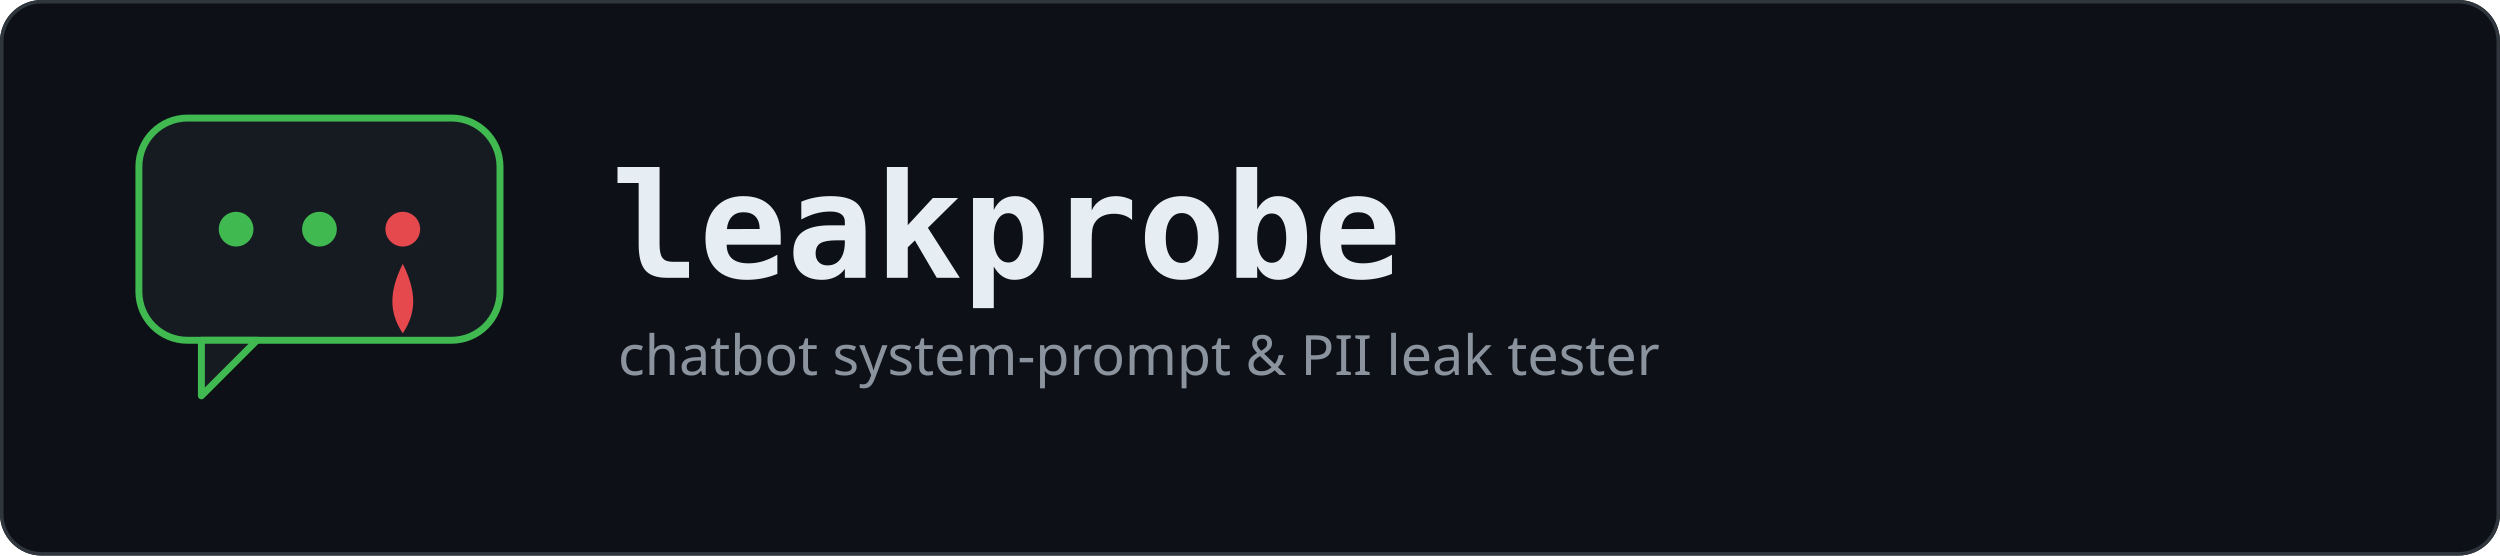
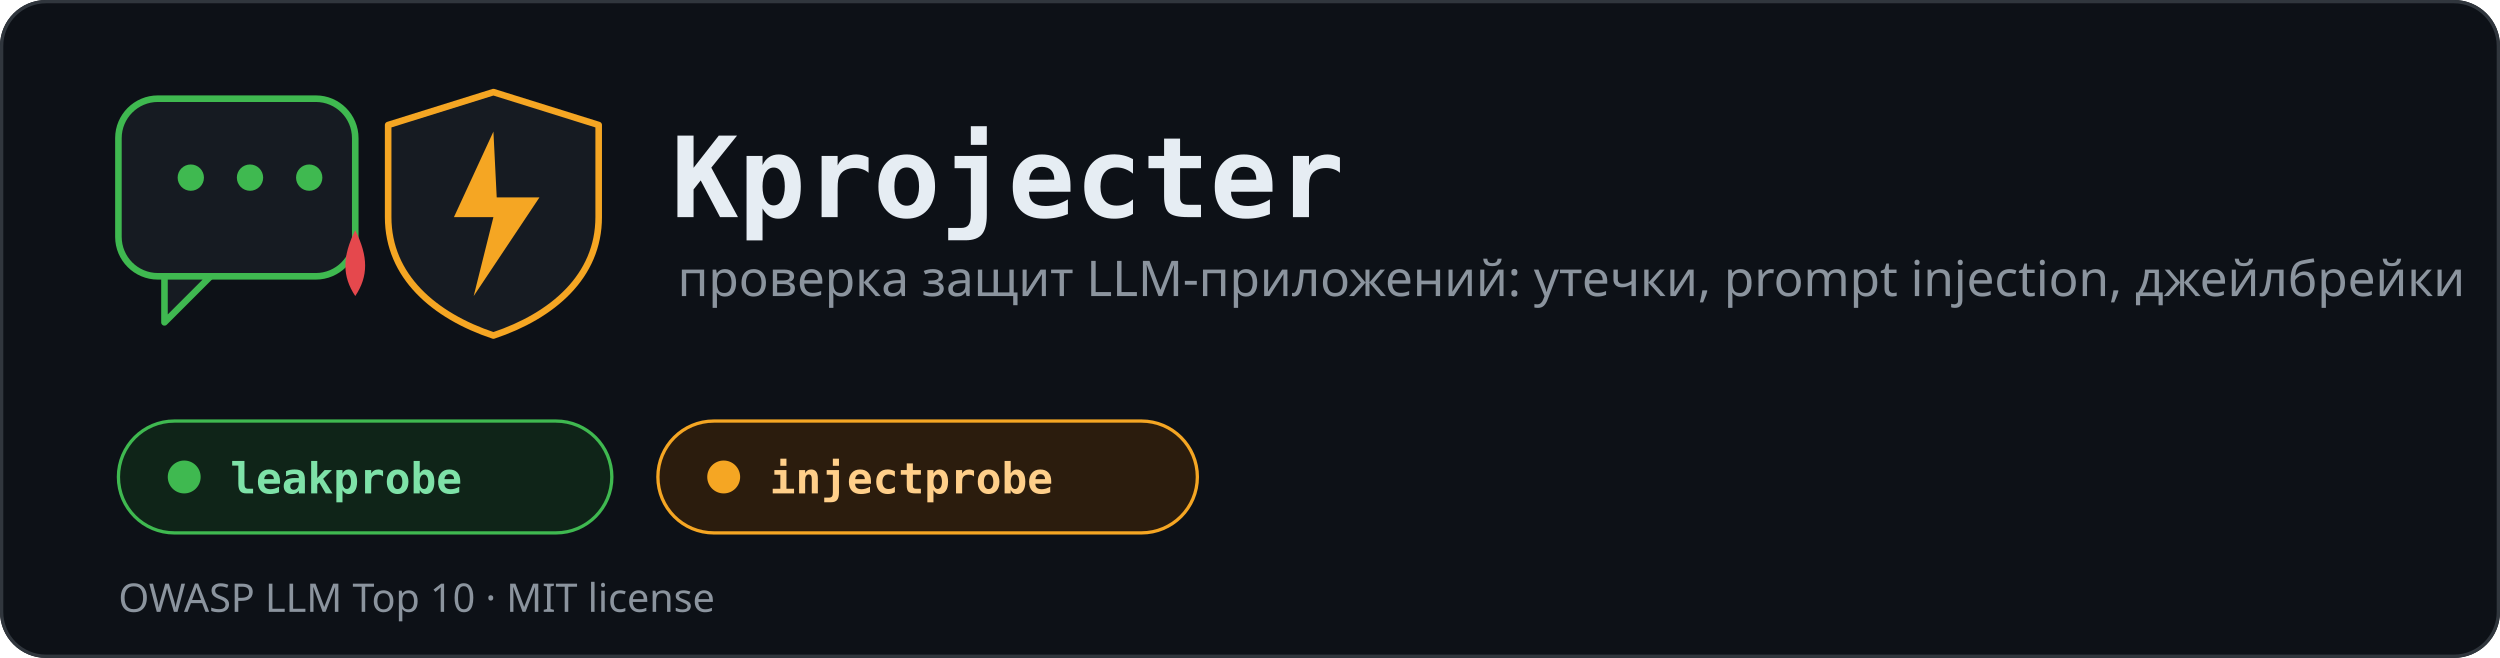
- <svg xmlns="http://www.w3.org/2000/svg" width="720" height="160" viewBox="0 0 720 160">
-   <rect width="720" height="160" rx="12" fill="#0d1117" />
-   <rect x="0.5" y="0.5" width="719" height="159" rx="11.5" fill="none" stroke="#30363d" />
+ <svg xmlns="http://www.w3.org/2000/svg" width="760" height="200" viewBox="0 0 760 200">
+   <rect width="760" height="200" rx="14" fill="#0d1117" />
+   <rect x="0.5" y="0.5" width="759" height="199" rx="13.5" fill="none" stroke="#30363d" />
  <g>
-     <rect x="40" y="34" width="104" height="64" rx="14" fill="#161b22" stroke="#3fb950" stroke-width="2" />
-     <path d="M58 98 L58 114 L74 98 Z" fill="#161b22" stroke="#3fb950" stroke-width="2" stroke-linejoin="round" />
-     <circle cx="68" cy="66" r="5" fill="#3fb950" />
-     <circle cx="92" cy="66" r="5" fill="#3fb950" />
-     <circle cx="116" cy="66" r="5" fill="#e5484d" />
-     <path d="M116 76 C112 84 112 90 116 96 C120 90 120 84 116 76 Z" fill="#e5484d" />
+     <rect x="36" y="30" width="72" height="54" rx="12" fill="#161b22" stroke="#3fb950" stroke-width="2" />
+     <path d="M50 84 L50 98 L64 84 Z" fill="#161b22" stroke="#3fb950" stroke-width="2" stroke-linejoin="round" />
+     <circle cx="58" cy="54" r="4" fill="#3fb950" />
+     <circle cx="76" cy="54" r="4" fill="#3fb950" />
+     <circle cx="94" cy="54" r="4" fill="#3fb950" />
+     <path d="M108 70 C104 78 104 84 108 90 C112 84 112 78 108 70 Z" fill="#e5484d" />
  </g>
-   <text x="176" y="80" font-family="SFMono-Regular, Consolas, Menlo, monospace" font-size="42" font-weight="700" fill="#e6edf3">leakprobe</text>
-   <text x="178" y="108" font-family="Segoe UI, -apple-system, sans-serif" font-size="16" fill="#8b949e">chatbot system-prompt &amp; PII leak tester</text>
+   <g>
+     <path d="M150 28 L182 38 L182 66 C182 84 168 96 150 102 C132 96 118 84 118 66 L118 38 Z" fill="#161b22" stroke="#f5a623" stroke-width="2" stroke-linejoin="round" />
+     <path d="M150 40 L138 66 L150 66 L144 90 L164 60 L151 60 Z" fill="#f5a623" />
+   </g>
+   <text x="204" y="66" font-family="SFMono-Regular, Consolas, Menlo, monospace" font-size="34" font-weight="700" fill="#e6edf3">Kprojecter</text>
+   <text x="206" y="90" font-family="Segoe UI, -apple-system, sans-serif" font-size="15" fill="#8b949e">проверка защит LLM-приложений: утечки, prompt injection, джейлбрейки</text>
+   <g font-family="SFMono-Regular, Consolas, Menlo, monospace" font-size="13" font-weight="700">
+     <rect x="36" y="128" width="150" height="34" rx="17" fill="#0f2418" stroke="#3fb950" />
+     <circle cx="56" cy="145" r="5" fill="#3fb950" />
+     <text x="70" y="150" fill="#7ee2a8">leakprobe</text>
+     <rect x="200" y="128" width="164" height="34" rx="17" fill="#2b1c0d" stroke="#f5a623" />
+     <circle cx="220" cy="145" r="5" fill="#f5a623" />
+     <text x="234" y="150" fill="#ffcf8a">injectprobe</text>
+   </g>
+   <text x="36" y="186" font-family="Segoe UI, -apple-system, sans-serif" font-size="12" fill="#8b949e">OWASP LLM Top 10 · MIT license</text>
</svg>
